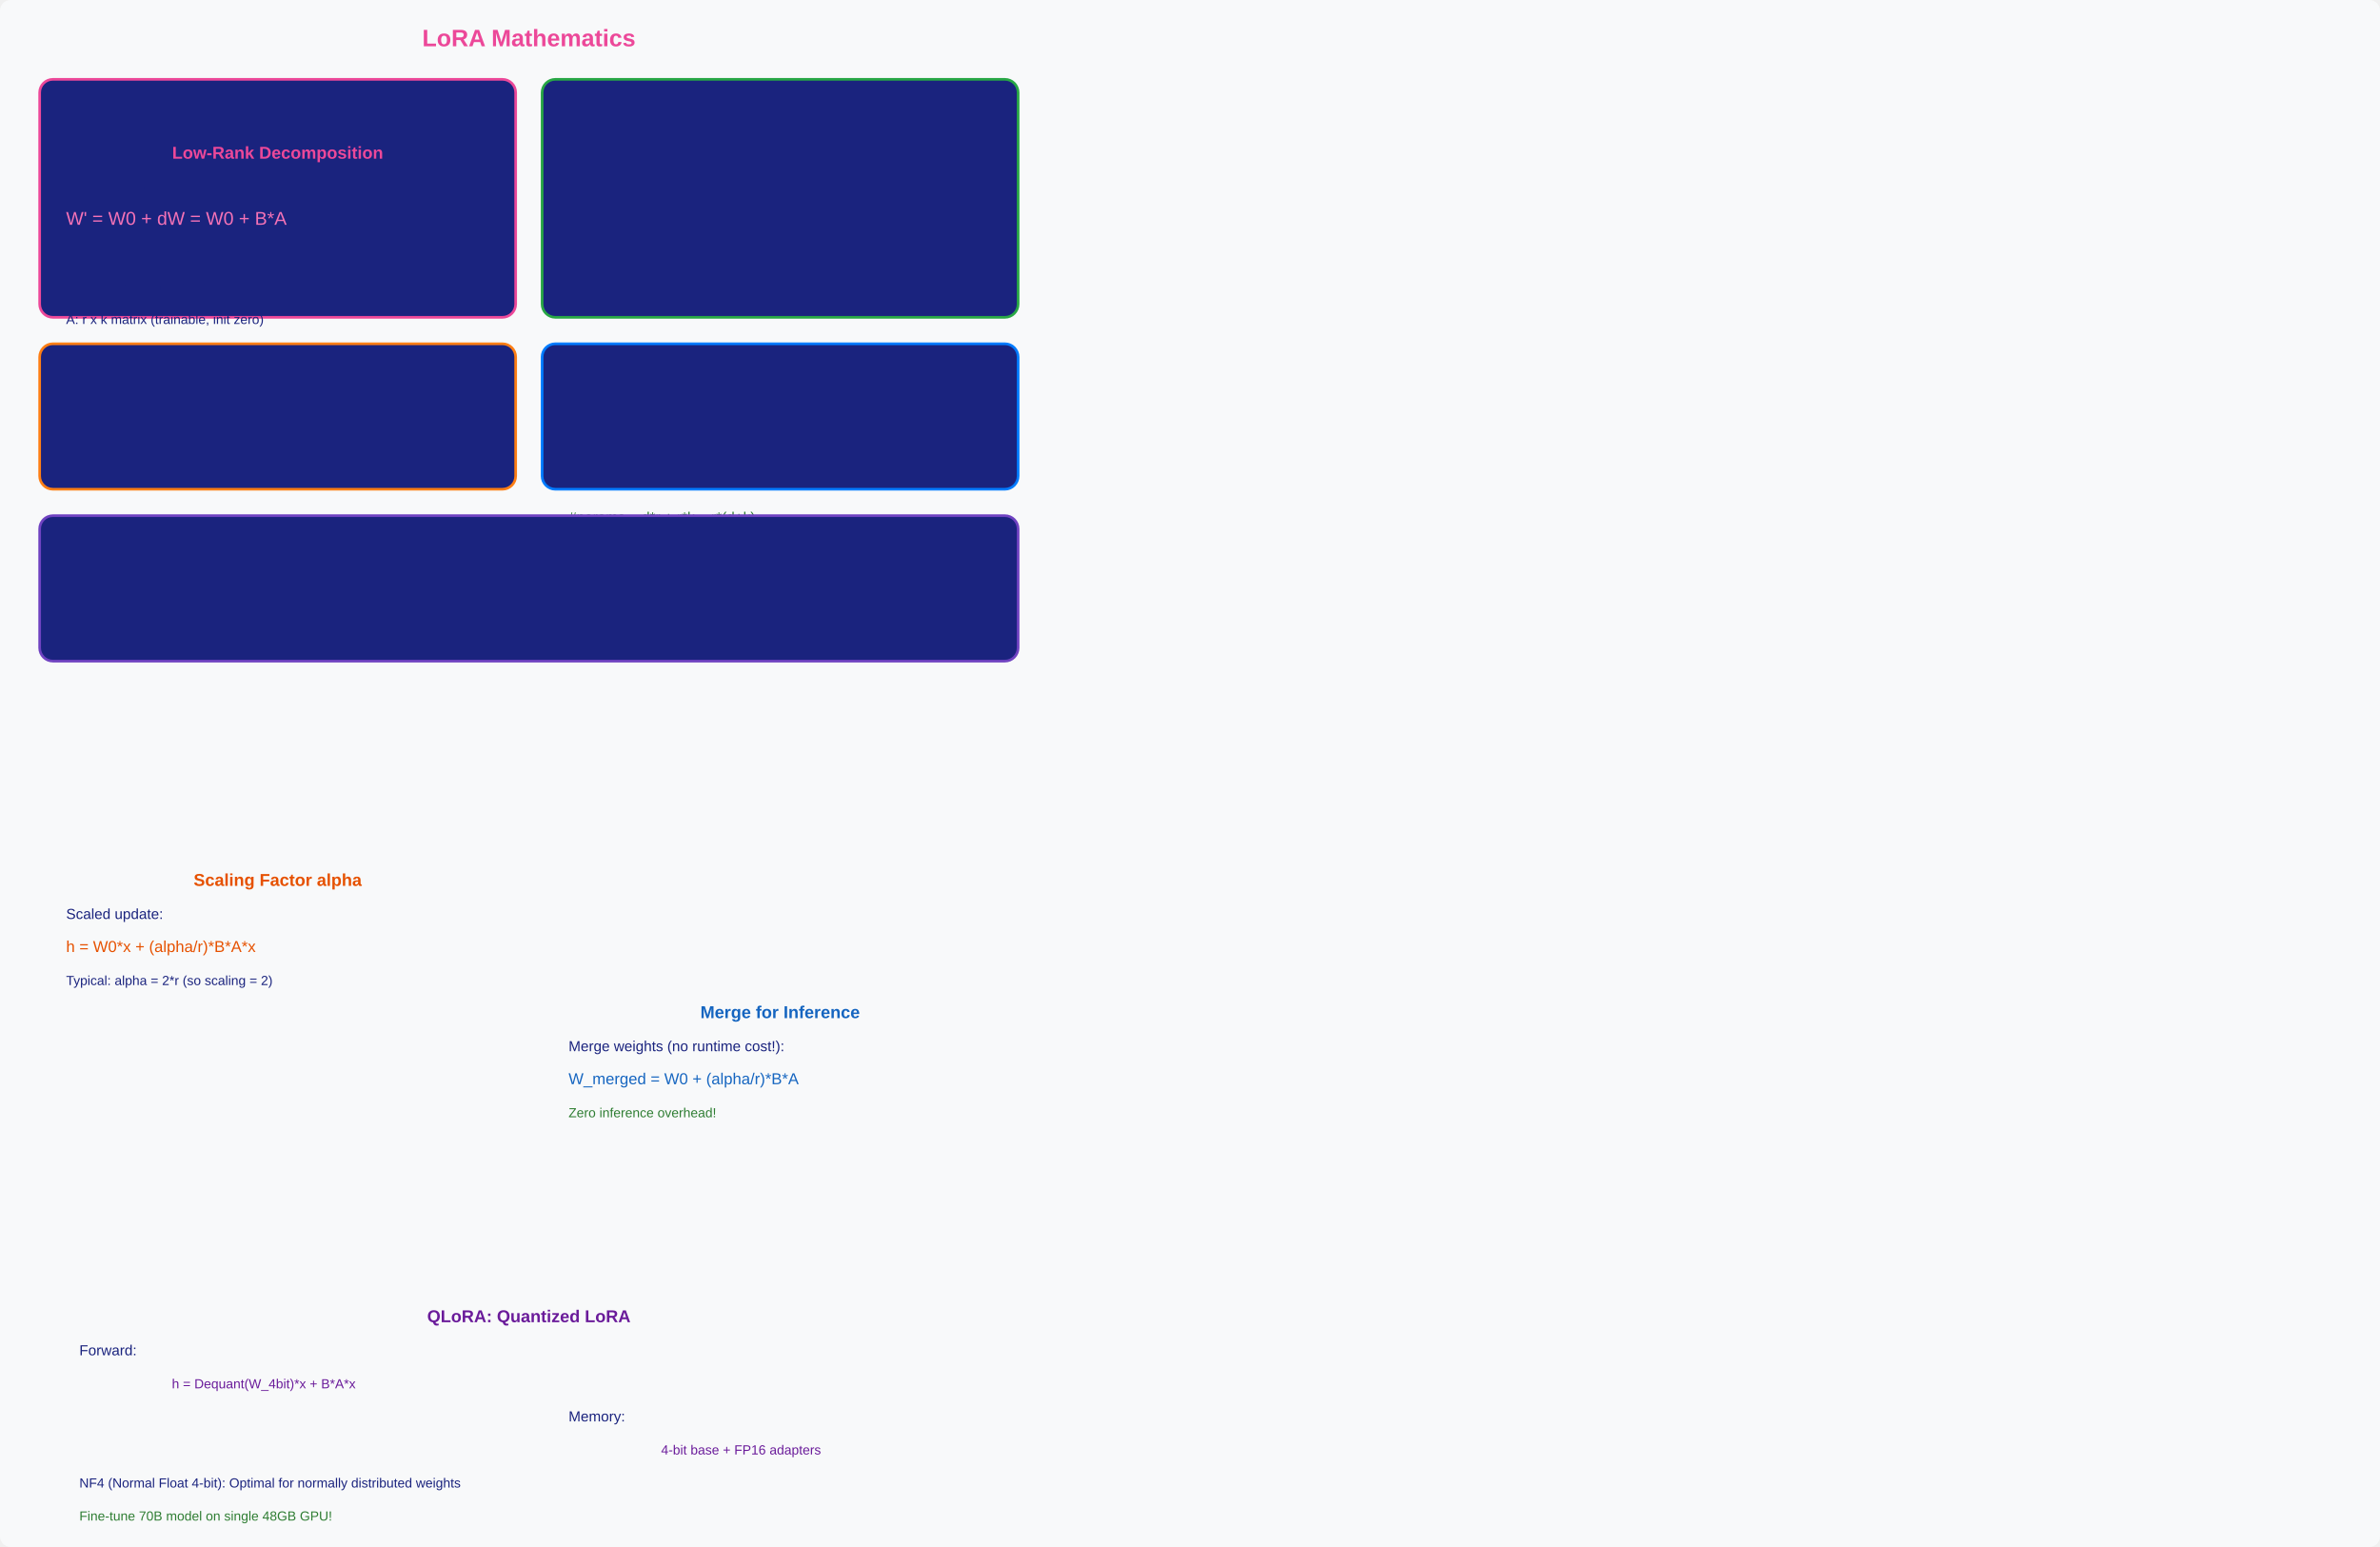
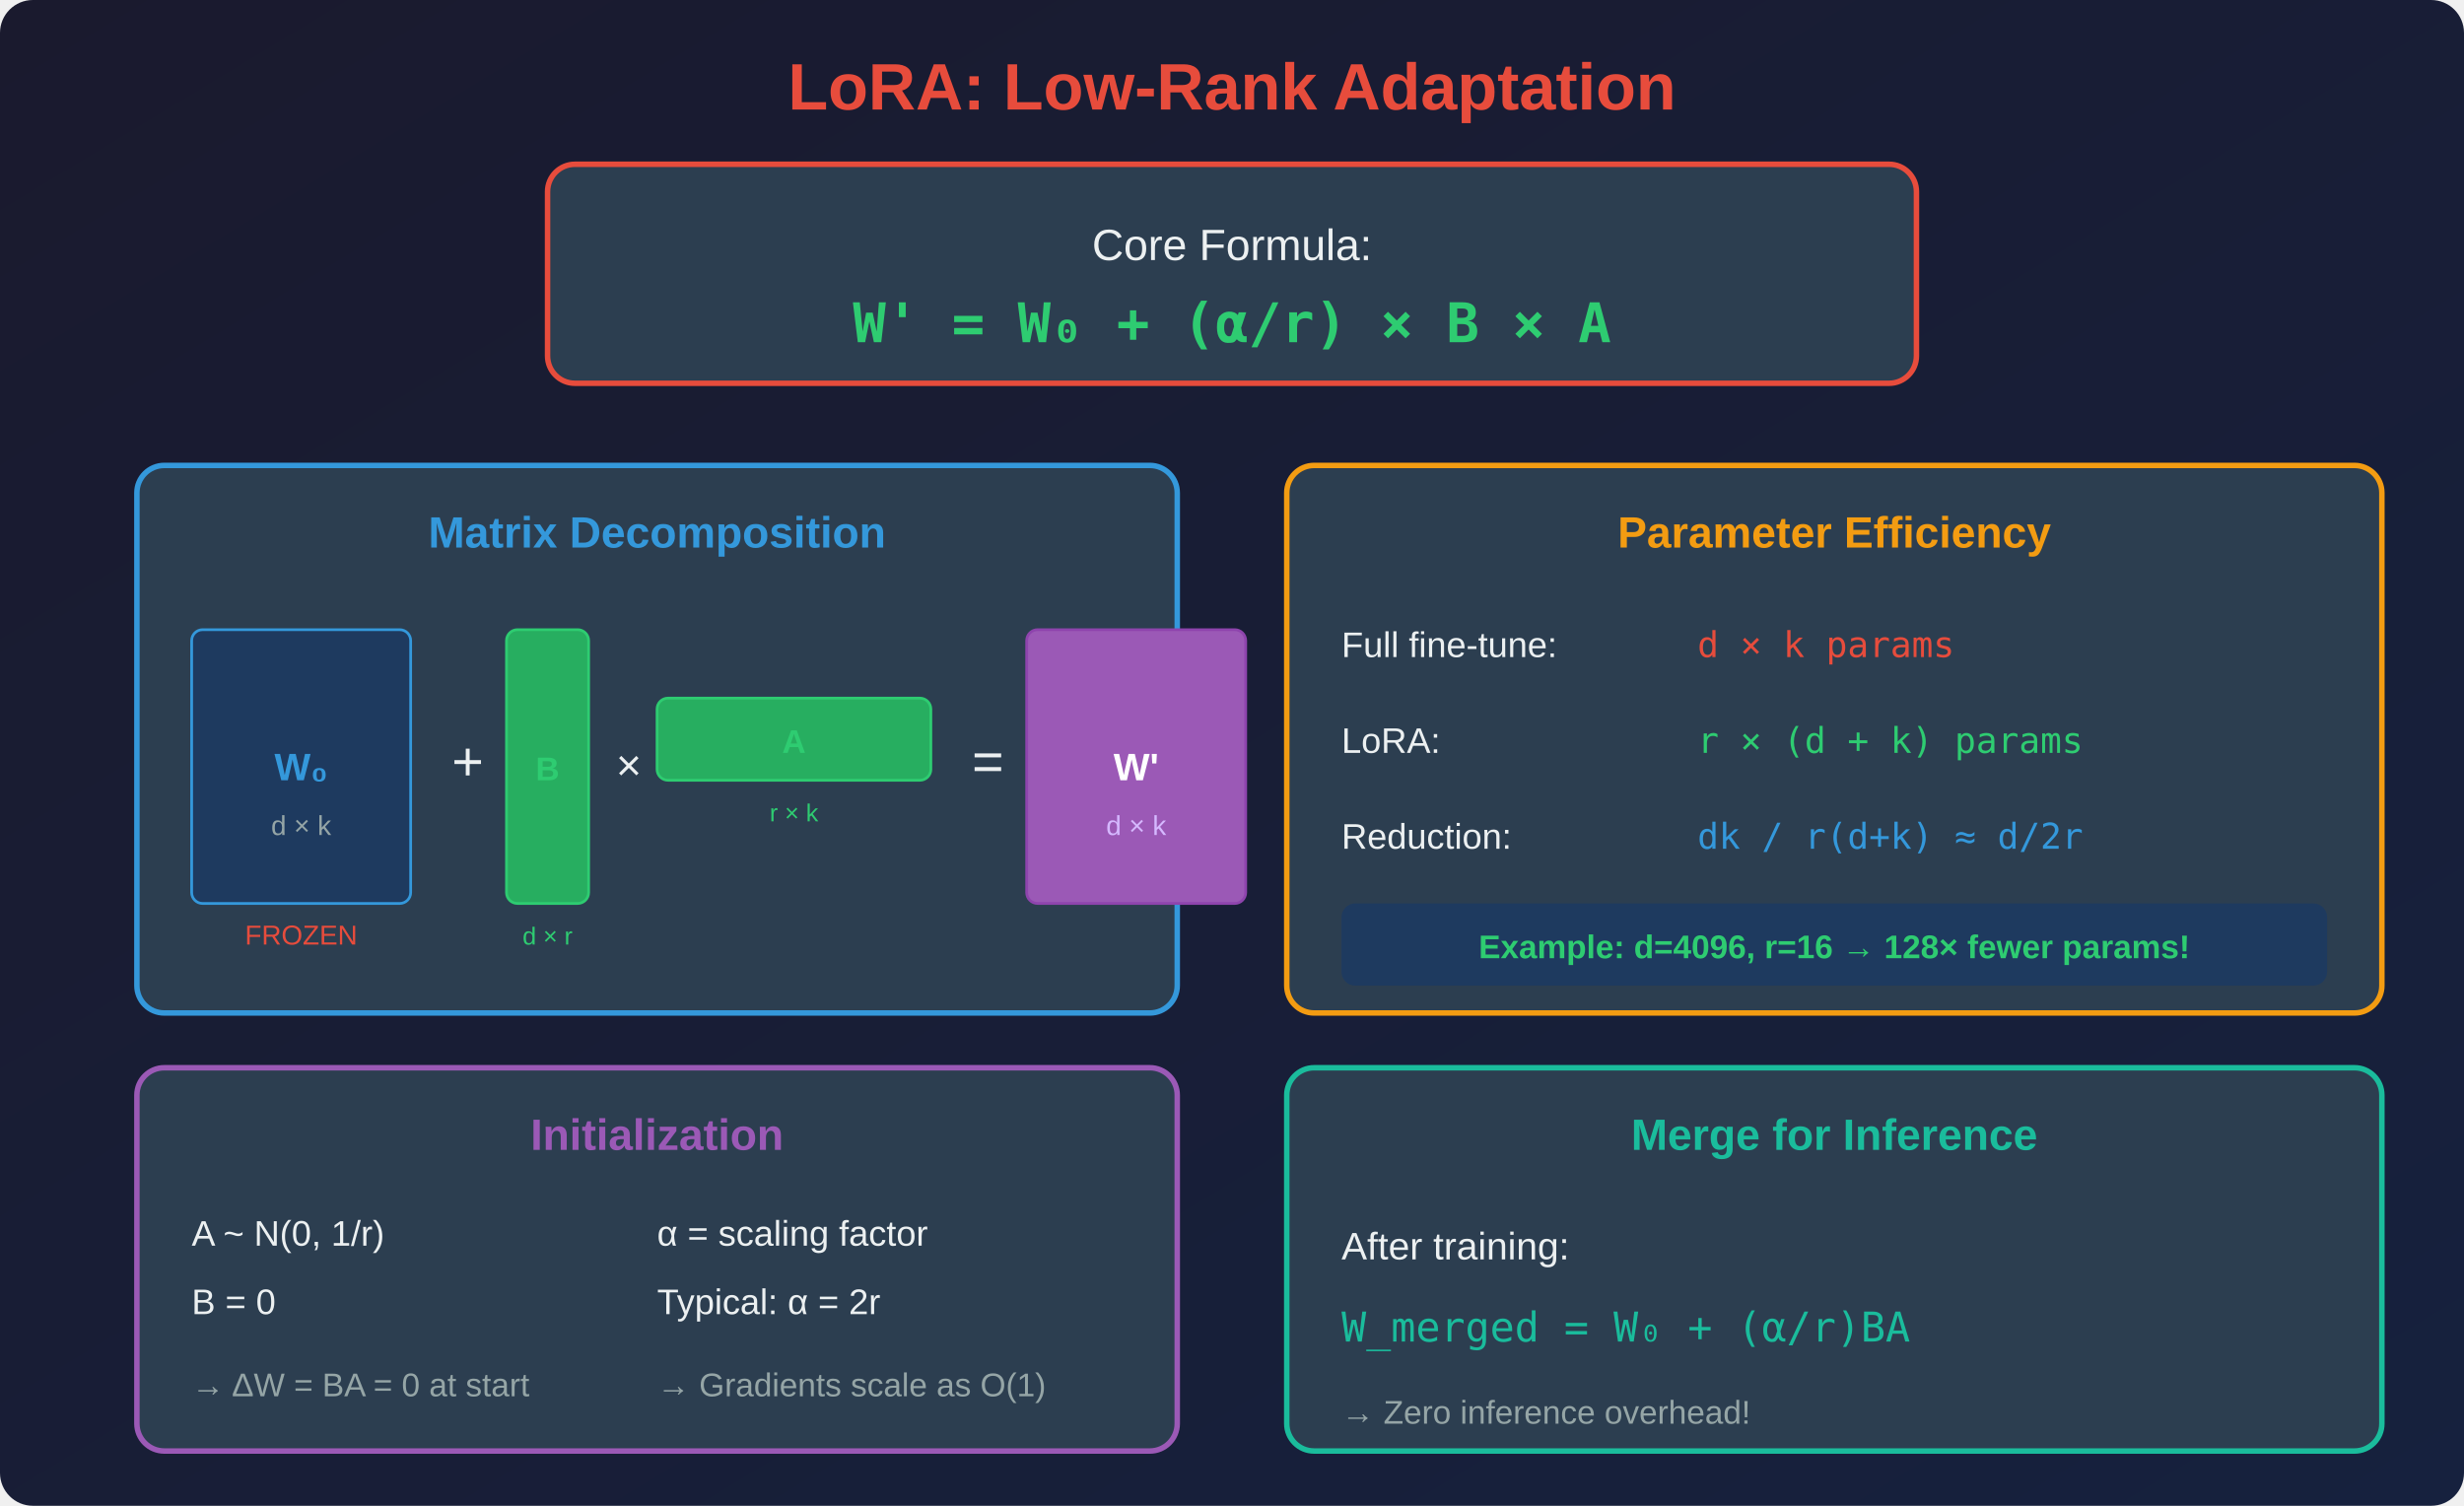
- <svg xmlns="http://www.w3.org/2000/svg" viewBox="0.0 0.0 1800.0 1170.0">
+ <svg xmlns="http://www.w3.org/2000/svg" viewBox="0 0 900 550">
  <defs>
-     <linearGradient id="lmBg" x1="0%" y1="0%" x2="100%" y2="100%">
-       <stop offset="0%" style="stop-color:#ffffff" />
-       <stop offset="100%" style="stop-color:#2d2d2d" />
+     <linearGradient id="bgGrad" x1="0%" y1="0%" x2="100%" y2="100%">
+       <stop offset="0%" style="stop-color:#1a1a2e" />
+       <stop offset="100%" style="stop-color:#16213e" />
    </linearGradient>
+     <marker id="arrow" markerWidth="10" markerHeight="10" refX="9" refY="3" orient="auto">
+       <path d="M0,0 L0,6 L9,3 z" fill="#f39c12" />
+     </marker>
  </defs>
-   <rect width="1800.0" height="1170.0" fill="#f8f9fa" rx="8" />
-   <text x="400" y="35" text-anchor="middle" fill="#ec4899" font-family="Arial, sans-serif" font-size="18" font-weight="bold">LoRA Mathematics</text>
-   <g transform="translate(30, 60)">
-     <rect width="360" height="180" rx="10" fill="#1a237e" stroke="#ec4899" stroke-width="2" />
-     <text x="180" y="60.0" text-anchor="middle" fill="#ec4899" font-family="Arial, sans-serif" font-size="13" font-weight="bold">Low-Rank Decomposition</text>
-     <text x="20" y="85.0" fill="#1a237e" font-family="Arial, sans-serif" font-size="11">Weight update:</text>
-     <text x="20" y="110.0" fill="#f472b6" font-family="Arial, sans-serif" font-size="14">W' = W0 + dW = W0 + B*A</text>
-     <text x="20" y="135.0" fill="#1a237e" font-family="Arial, sans-serif" font-size="10">W0: d x k matrix (frozen pretrained)</text>
-     <text x="20" y="160.0" fill="#1a237e" font-family="Arial, sans-serif" font-size="10">B: d x r matrix (trainable, init Gaussian)</text>
-     <text x="20" y="185.0" fill="#1a237e" font-family="Arial, sans-serif" font-size="10">A: r x k matrix (trainable, init zero)</text>
-     <text x="20" y="210.0" fill="#2e7d32" font-family="Arial, sans-serif" font-size="10">r &lt;&lt; min(d,k), typically r = 8, 16, 32</text>
-   </g>
-   <g transform="translate(410, 60)">
-     <rect width="360" height="180" rx="10" fill="#1a237e" stroke="#28a745" stroke-width="2" />
-     <text x="180" y="235.0" text-anchor="middle" fill="#2e7d32" font-family="Arial, sans-serif" font-size="13" font-weight="bold">Parameter Reduction</text>
-     <text x="20" y="260.0" fill="#1a237e" font-family="Arial, sans-serif" font-size="11">Full fine-tuning:</text>
-     <text x="20" y="285.0" fill="#c62828" font-family="Arial, sans-serif" font-size="11">#params = d * k</text>
-     <text x="20" y="310.0" fill="#1a237e" font-family="Arial, sans-serif" font-size="11">LoRA:</text>
-     <text x="20" y="335.0" fill="#2e7d32" font-family="Arial, sans-serif" font-size="11">#params = d*r + r*k = r*(d+k)</text>
-     <text x="20" y="360.0" fill="#1a237e" font-family="Arial, sans-serif" font-size="10">Example: d=k=4096, r=16</text>
-     <text x="20" y="385.0" fill="#1a237e" font-family="Arial, sans-serif" font-size="10">Full: 16.7M vs LoRA: 131K (128x less!)</text>
-   </g>
-   <g transform="translate(30, 260)">
-     <rect width="360" height="110" rx="10" fill="#1a237e" stroke="#fd7e14" stroke-width="2" />
-     <text x="180" y="410.0" text-anchor="middle" fill="#e65100" font-family="Arial, sans-serif" font-size="13" font-weight="bold">Scaling Factor alpha</text>
-     <text x="20" y="435.0" fill="#1a237e" font-family="Arial, sans-serif" font-size="11">Scaled update:</text>
-     <text x="20" y="460.0" fill="#e65100" font-family="Arial, sans-serif" font-size="12">h = W0*x + (alpha/r)*B*A*x</text>
-     <text x="20" y="485.0" fill="#1a237e" font-family="Arial, sans-serif" font-size="10">Typical: alpha = 2*r (so scaling = 2)</text>
-   </g>
-   <g transform="translate(410, 260)">
-     <rect width="360" height="110" rx="10" fill="#1a237e" stroke="#007bff" stroke-width="2" />
-     <text x="180" y="510.0" text-anchor="middle" fill="#1565c0" font-family="Arial, sans-serif" font-size="13" font-weight="bold">Merge for Inference</text>
-     <text x="20" y="535.0" fill="#1a237e" font-family="Arial, sans-serif" font-size="11">Merge weights (no runtime cost!):</text>
-     <text x="20" y="560.0" fill="#1565c0" font-family="Arial, sans-serif" font-size="12">W_merged = W0 + (alpha/r)*B*A</text>
-     <text x="20" y="585.0" fill="#2e7d32" font-family="Arial, sans-serif" font-size="10">Zero inference overhead!</text>
-   </g>
-   <g transform="translate(30, 390)">
-     <rect width="740" height="110" rx="10" fill="#1a237e" stroke="#6f42c1" stroke-width="2" />
-     <text x="370" y="610.0" text-anchor="middle" fill="#6a1b9a" font-family="Arial, sans-serif" font-size="13" font-weight="bold">QLoRA: Quantized LoRA</text>
-     <text x="30" y="635.0" fill="#1a237e" font-family="Arial, sans-serif" font-size="11">Forward:</text>
-     <text x="100" y="660.0" fill="#6a1b9a" font-family="Arial, sans-serif" font-size="10">h = Dequant(W_4bit)*x + B*A*x</text>
-     <text x="400" y="685.0" fill="#1a237e" font-family="Arial, sans-serif" font-size="11">Memory:</text>
-     <text x="470" y="710.0" fill="#6a1b9a" font-family="Arial, sans-serif" font-size="10">4-bit base + FP16 adapters</text>
-     <text x="30" y="735.0" fill="#1a237e" font-family="Arial, sans-serif" font-size="10">NF4 (Normal Float 4-bit): Optimal for normally distributed weights</text>
-     <text x="30" y="760.0" fill="#2e7d32" font-family="Arial, sans-serif" font-size="10">Fine-tune 70B model on single 48GB GPU!</text>
-   </g>
+   <rect width="900" height="550" fill="url(#bgGrad)" rx="12" />
+   <text x="450" y="40" text-anchor="middle" fill="#e74c3c" font-family="Arial, sans-serif" font-size="24" font-weight="bold">LoRA: Low-Rank Adaptation</text>
+   <rect x="200" y="60" width="500" height="80" rx="10" fill="#2c3e50" stroke="#e74c3c" stroke-width="2" />
+   <text x="450" y="95" text-anchor="middle" fill="#ecf0f1" font-family="Arial, sans-serif" font-size="16">Core Formula:</text>
+   <text x="450" y="125" text-anchor="middle" fill="#2ecc71" font-family="monospace" font-size="20" font-weight="bold">W' = W₀ + (α/r) × B × A</text>
+   <rect x="50" y="170" width="380" height="200" rx="10" fill="#2c3e50" stroke="#3498db" stroke-width="2" />
+   <text x="240" y="200" text-anchor="middle" fill="#3498db" font-family="Arial, sans-serif" font-size="16" font-weight="bold">Matrix Decomposition</text>
+   <rect x="70" y="230" width="80" height="100" rx="4" fill="#1e3a5f" stroke="#3498db" />
+   <text x="110" y="285" text-anchor="middle" fill="#3498db" font-family="Arial, sans-serif" font-size="14" font-weight="bold">W₀</text>
+   <text x="110" y="305" text-anchor="middle" fill="#95a5a6" font-family="Arial, sans-serif" font-size="10">d × k</text>
+   <text x="110" y="345" text-anchor="middle" fill="#e74c3c" font-family="Arial, sans-serif" font-size="10">FROZEN</text>
+   <text x="165" y="285" fill="#ecf0f1" font-family="Arial, sans-serif" font-size="20">+</text>
+   <rect x="185" y="230" width="30" height="100" rx="4" fill="#27ae60" stroke="#2ecc71" />
+   <text x="200" y="285" text-anchor="middle" fill="#2ecc71" font-family="Arial, sans-serif" font-size="12" font-weight="bold">B</text>
+   <text x="200" y="345" text-anchor="middle" fill="#2ecc71" font-family="Arial, sans-serif" font-size="9">d × r</text>
+   <text x="225" y="285" fill="#ecf0f1" font-family="Arial, sans-serif" font-size="16">×</text>
+   <rect x="240" y="255" width="100" height="30" rx="4" fill="#27ae60" stroke="#2ecc71" />
+   <text x="290" y="275" text-anchor="middle" fill="#2ecc71" font-family="Arial, sans-serif" font-size="12" font-weight="bold">A</text>
+   <text x="290" y="300" text-anchor="middle" fill="#2ecc71" font-family="Arial, sans-serif" font-size="9">r × k</text>
+   <text x="355" y="285" fill="#ecf0f1" font-family="Arial, sans-serif" font-size="20">=</text>
+   <rect x="375" y="230" width="80" height="100" rx="4" fill="#9b59b6" stroke="#8e44ad" />
+   <text x="415" y="285" text-anchor="middle" fill="#fff" font-family="Arial, sans-serif" font-size="14" font-weight="bold">W'</text>
+   <text x="415" y="305" text-anchor="middle" fill="#d5b8ff" font-family="Arial, sans-serif" font-size="10">d × k</text>
+   <rect x="470" y="170" width="400" height="200" rx="10" fill="#2c3e50" stroke="#f39c12" stroke-width="2" />
+   <text x="670" y="200" text-anchor="middle" fill="#f39c12" font-family="Arial, sans-serif" font-size="16" font-weight="bold">Parameter Efficiency</text>
+   <text x="490" y="240" fill="#ecf0f1" font-family="Arial, sans-serif" font-size="13">Full fine-tune:</text>
+   <text x="620" y="240" fill="#e74c3c" font-family="monospace" font-size="13">d × k params</text>
+   <text x="490" y="275" fill="#ecf0f1" font-family="Arial, sans-serif" font-size="13">LoRA:</text>
+   <text x="620" y="275" fill="#2ecc71" font-family="monospace" font-size="13">r × (d + k) params</text>
+   <text x="490" y="310" fill="#ecf0f1" font-family="Arial, sans-serif" font-size="13">Reduction:</text>
+   <text x="620" y="310" fill="#3498db" font-family="monospace" font-size="13">dk / r(d+k) ≈ d/2r</text>
+   <rect x="490" y="330" width="360" height="30" rx="5" fill="#1e3a5f" />
+   <text x="670" y="350" text-anchor="middle" fill="#2ecc71" font-family="Arial, sans-serif" font-size="12" font-weight="bold">Example: d=4096, r=16 → 128× fewer params!</text>
+   <rect x="50" y="390" width="380" height="140" rx="10" fill="#2c3e50" stroke="#9b59b6" stroke-width="2" />
+   <text x="240" y="420" text-anchor="middle" fill="#9b59b6" font-family="Arial, sans-serif" font-size="16" font-weight="bold">Initialization</text>
+   <text x="70" y="455" fill="#ecf0f1" font-family="Arial, sans-serif" font-size="13">A ~ N(0, 1/r)</text>
+   <text x="70" y="480" fill="#ecf0f1" font-family="Arial, sans-serif" font-size="13">B = 0</text>
+   <text x="70" y="510" fill="#95a5a6" font-family="Arial, sans-serif" font-size="12">→ ΔW = BA = 0 at start</text>
+   <text x="240" y="455" fill="#ecf0f1" font-family="Arial, sans-serif" font-size="13">α = scaling factor</text>
+   <text x="240" y="480" fill="#ecf0f1" font-family="Arial, sans-serif" font-size="13">Typical: α = 2r</text>
+   <text x="240" y="510" fill="#95a5a6" font-family="Arial, sans-serif" font-size="12">→ Gradients scale as O(1)</text>
+   <rect x="470" y="390" width="400" height="140" rx="10" fill="#2c3e50" stroke="#1abc9c" stroke-width="2" />
+   <text x="670" y="420" text-anchor="middle" fill="#1abc9c" font-family="Arial, sans-serif" font-size="16" font-weight="bold">Merge for Inference</text>
+   <text x="490" y="460" fill="#ecf0f1" font-family="Arial, sans-serif" font-size="14">After training:</text>
+   <text x="490" y="490" fill="#1abc9c" font-family="monospace" font-size="15">W_merged = W₀ + (α/r)BA</text>
+   <text x="490" y="520" fill="#95a5a6" font-family="Arial, sans-serif" font-size="12">→ Zero inference overhead!</text>
</svg>
